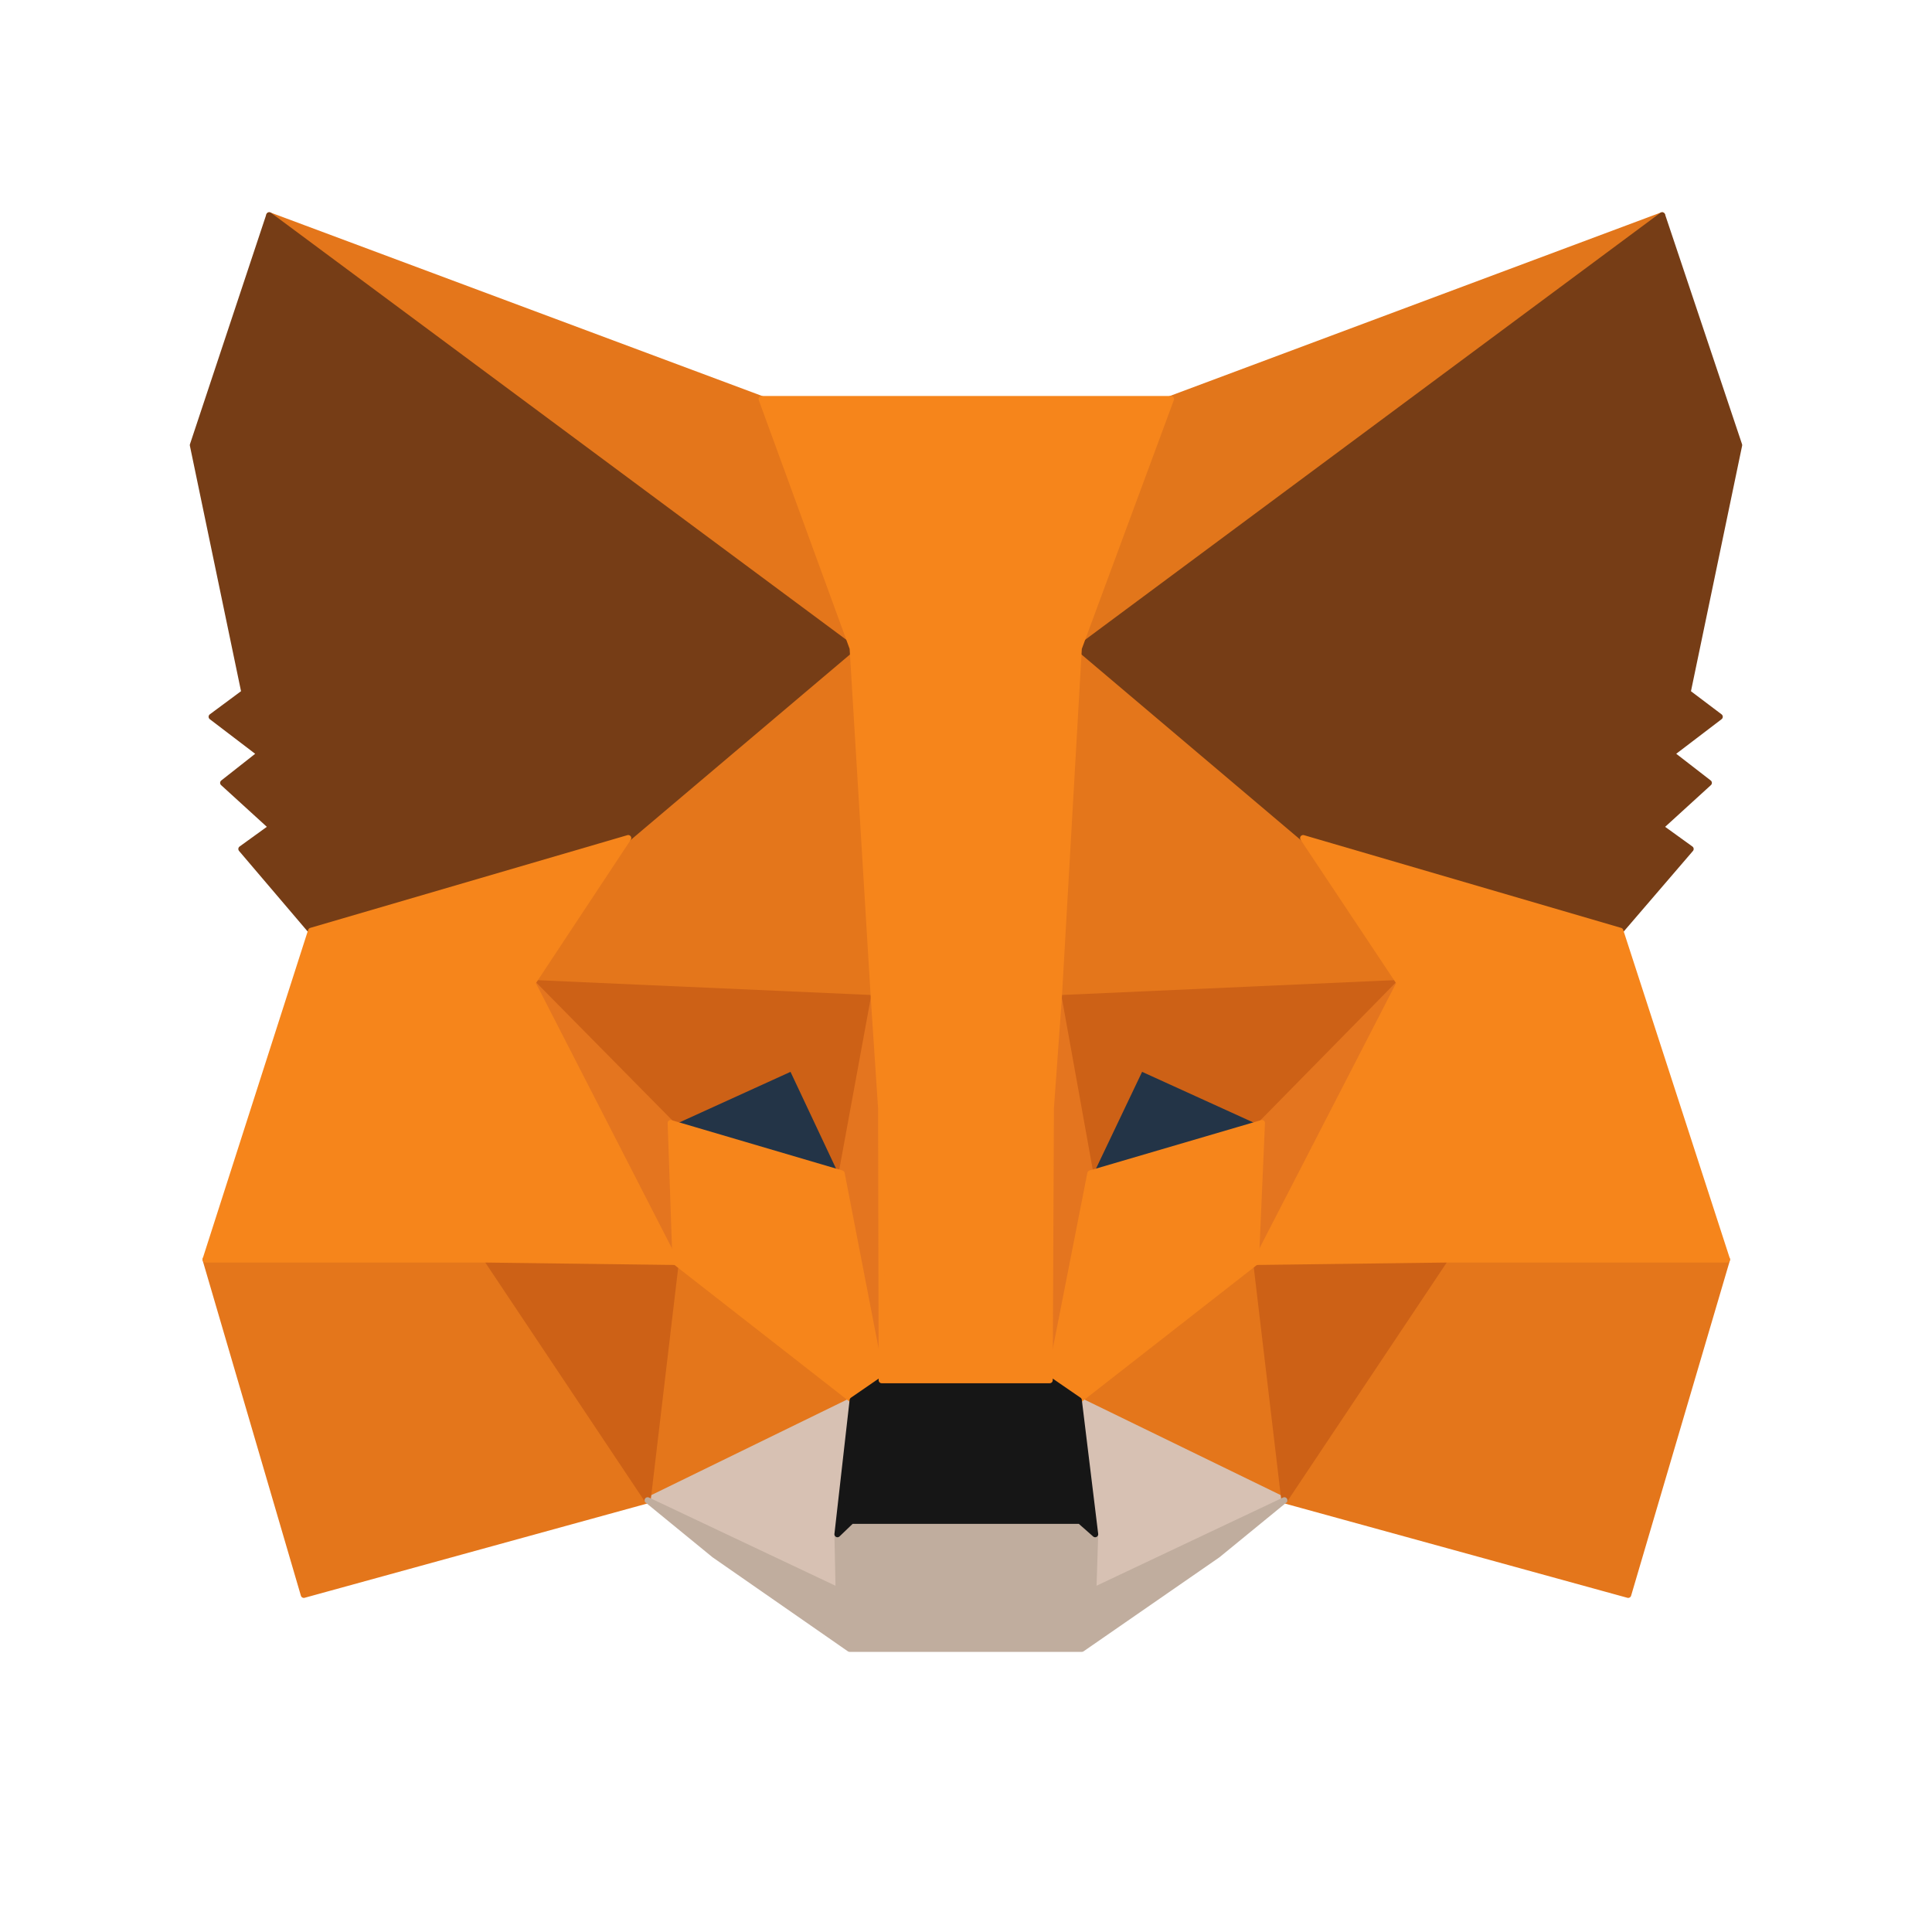
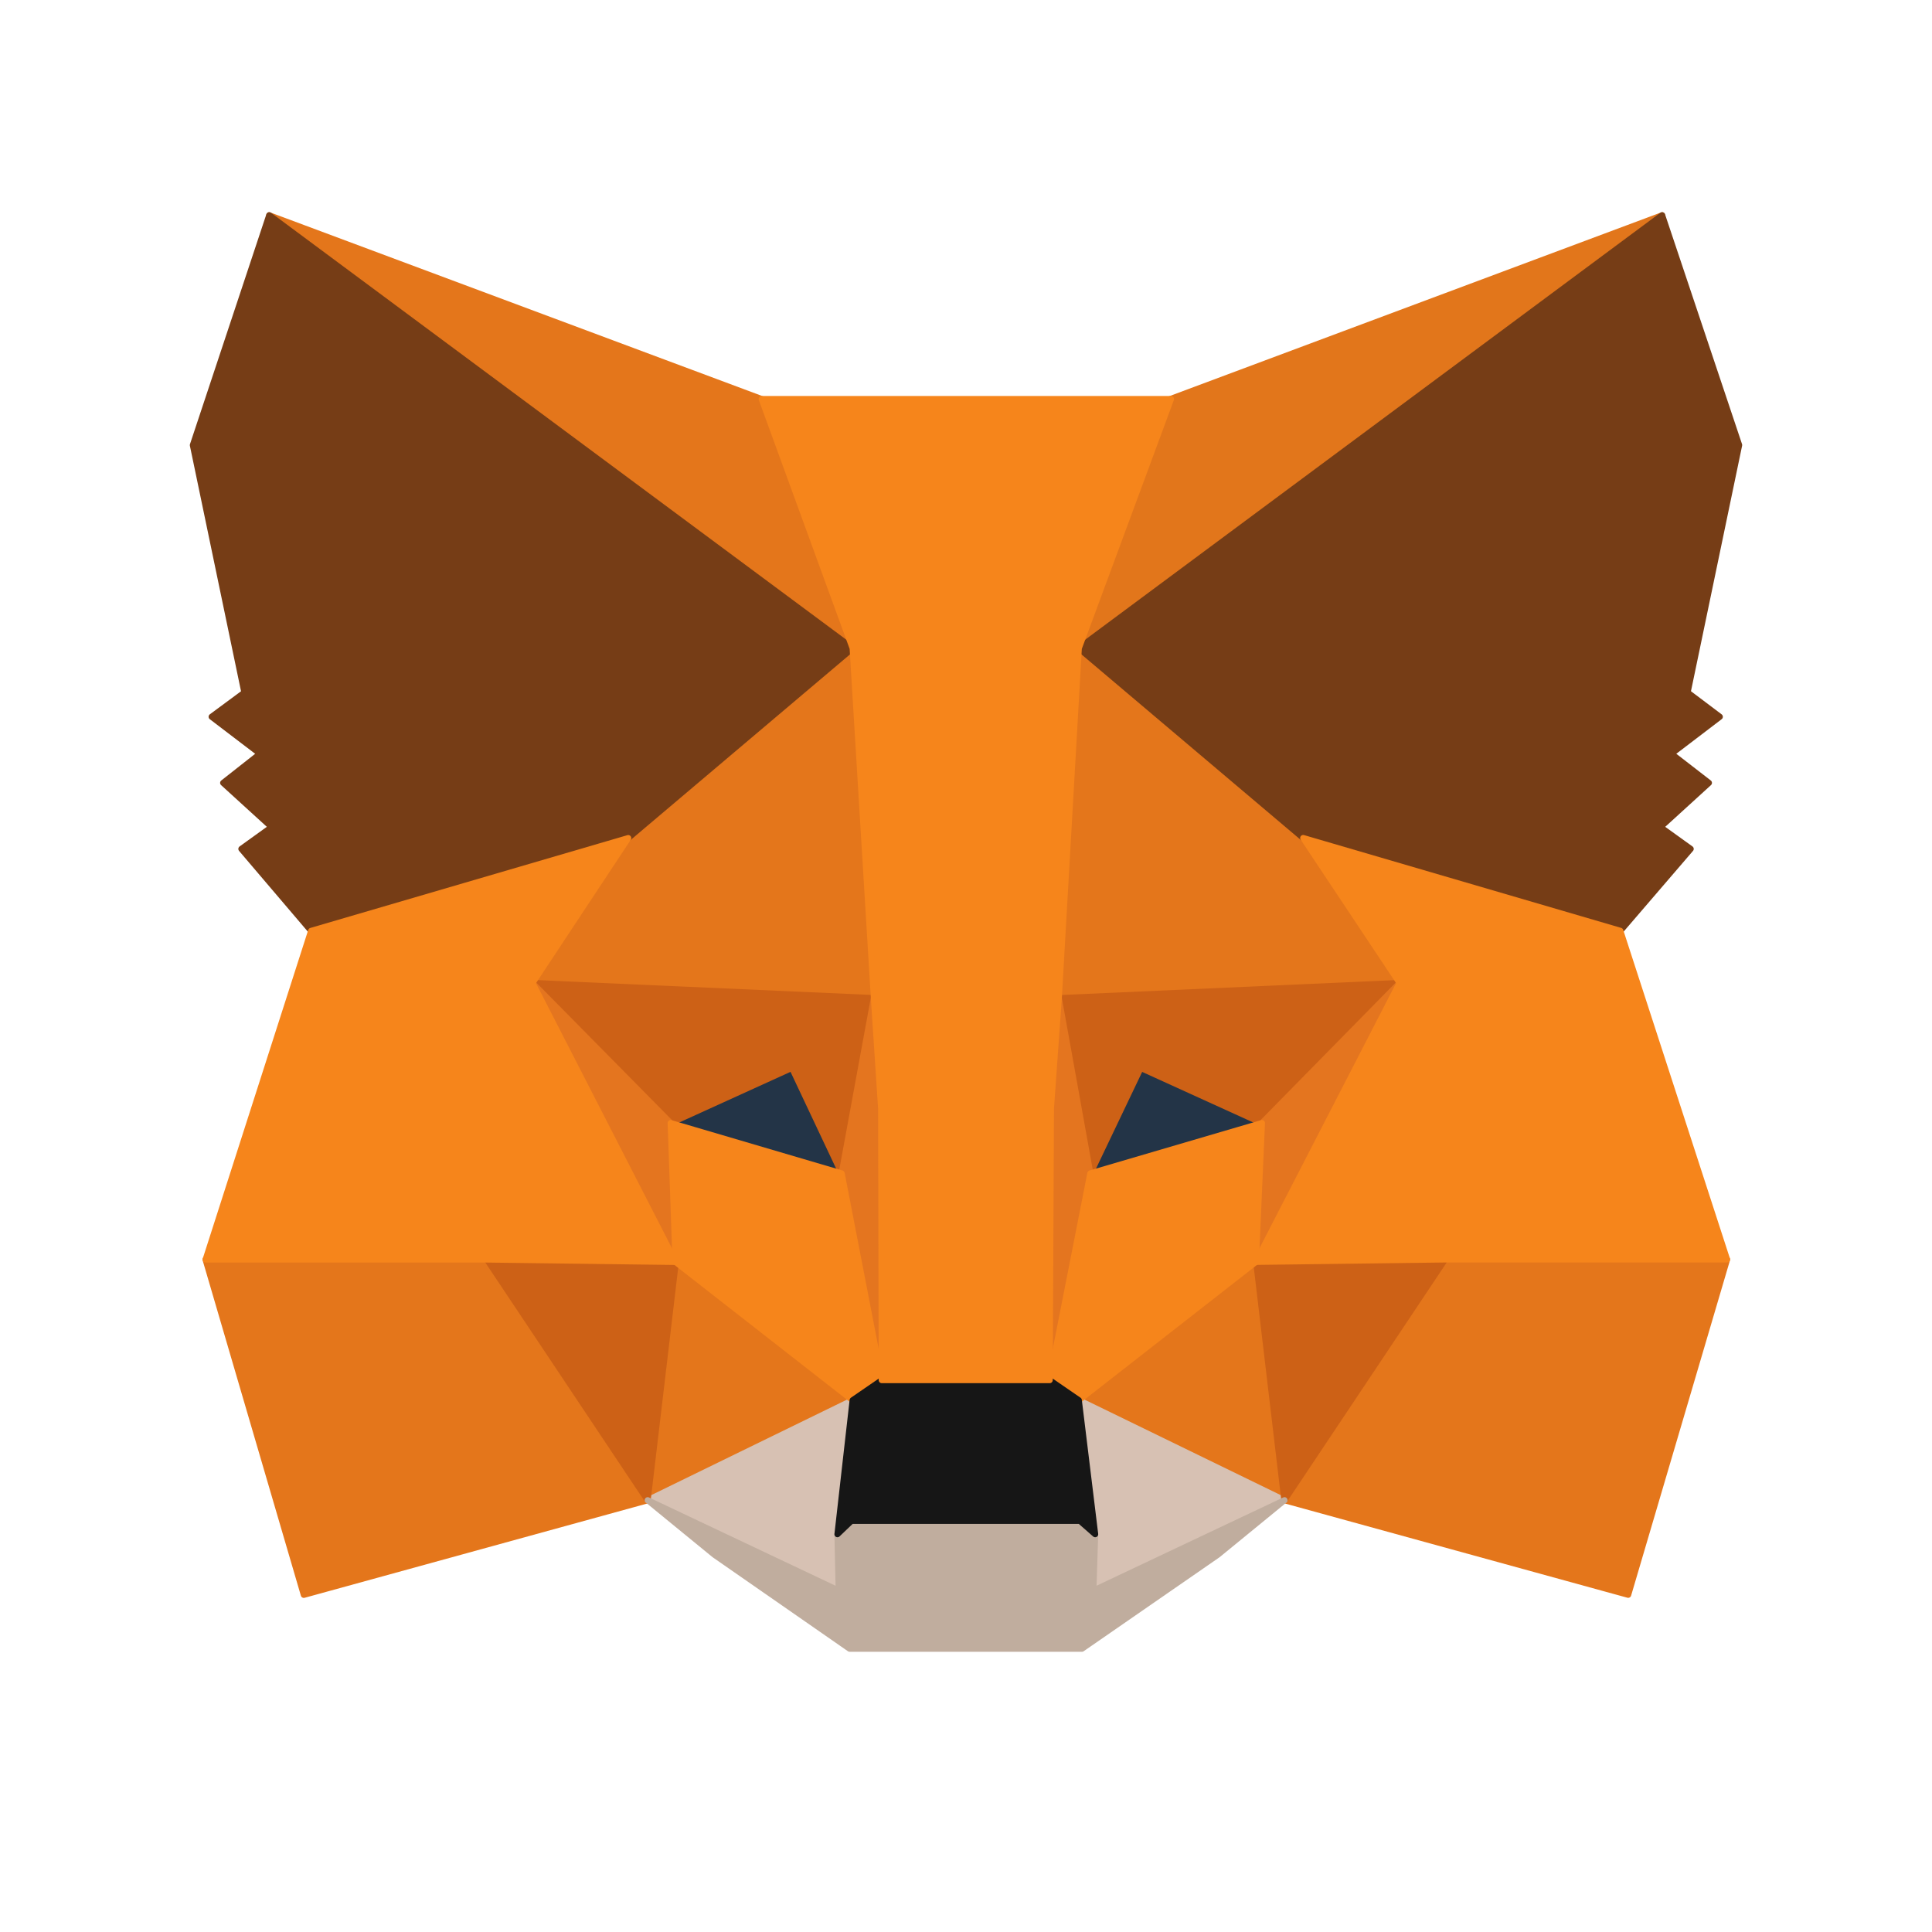
- <svg xmlns="http://www.w3.org/2000/svg" width="28" height="28" viewBox="0 0 28 28" fill="none">
-   <rect width="28" height="28" fill="white" />
-   <path d="M24.089 3.12L15.345 9.615L16.962 5.783L24.089 3.12Z" fill="#E2761B" stroke="#E2761B" stroke-width="0.088" stroke-linecap="round" stroke-linejoin="round" />
-   <path d="M3.902 3.12L12.576 9.676L11.038 5.783L3.902 3.12Z" fill="#E4761B" stroke="#E4761B" stroke-width="0.088" stroke-linecap="round" stroke-linejoin="round" />
-   <path d="M20.943 18.174L18.614 21.743L23.597 23.114L25.029 18.254L20.943 18.174Z" fill="#E4761B" stroke="#E4761B" stroke-width="0.088" stroke-linecap="round" stroke-linejoin="round" />
-   <path d="M2.979 18.254L4.403 23.114L9.386 21.743L7.057 18.174L2.979 18.254Z" fill="#E4761B" stroke="#E4761B" stroke-width="0.088" stroke-linecap="round" stroke-linejoin="round" />
-   <path d="M9.105 12.146L7.716 14.246L12.664 14.466L12.488 9.149L9.105 12.146Z" fill="#E4761B" stroke="#E4761B" stroke-width="0.088" stroke-linecap="round" stroke-linejoin="round" />
-   <path d="M18.886 12.146L15.459 9.087L15.345 14.466L20.284 14.246L18.886 12.146Z" fill="#E4761B" stroke="#E4761B" stroke-width="0.088" stroke-linecap="round" stroke-linejoin="round" />
-   <path d="M9.386 21.743L12.357 20.293L9.79 18.289L9.386 21.743Z" fill="#E4761B" stroke="#E4761B" stroke-width="0.088" stroke-linecap="round" stroke-linejoin="round" />
-   <path d="M15.635 20.293L18.614 21.743L18.201 18.289L15.635 20.293Z" fill="#E4761B" stroke="#E4761B" stroke-width="0.088" stroke-linecap="round" stroke-linejoin="round" />
-   <path d="M18.614 21.743L15.635 20.293L15.872 22.235L15.846 23.052L18.614 21.743Z" fill="#D7C1B3" stroke="#D7C1B3" stroke-width="0.088" stroke-linecap="round" stroke-linejoin="round" />
-   <path d="M9.386 21.743L12.154 23.052L12.137 22.235L12.357 20.293L9.386 21.743Z" fill="#D7C1B3" stroke="#D7C1B3" stroke-width="0.088" stroke-linecap="round" stroke-linejoin="round" />
-   <path d="M12.198 17.006L9.72 16.276L11.469 15.476L12.198 17.006Z" fill="#233447" stroke="#233447" stroke-width="0.088" stroke-linecap="round" stroke-linejoin="round" />
-   <path d="M15.793 17.006L16.522 15.476L18.28 16.276L15.793 17.006Z" fill="#233447" stroke="#233447" stroke-width="0.088" stroke-linecap="round" stroke-linejoin="round" />
-   <path d="M9.386 21.743L9.808 18.174L7.057 18.254L9.386 21.743Z" fill="#CD6116" stroke="#CD6116" stroke-width="0.088" stroke-linecap="round" stroke-linejoin="round" />
-   <path d="M18.192 18.174L18.614 21.743L20.943 18.254L18.192 18.174Z" fill="#CD6116" stroke="#CD6116" stroke-width="0.088" stroke-linecap="round" stroke-linejoin="round" />
-   <path d="M20.284 14.246L15.345 14.466L15.802 17.006L16.531 15.476L18.289 16.276L20.284 14.246Z" fill="#CD6116" stroke="#CD6116" stroke-width="0.088" stroke-linecap="round" stroke-linejoin="round" />
-   <path d="M9.72 16.276L11.478 15.476L12.198 17.006L12.664 14.466L7.716 14.246L9.72 16.276Z" fill="#CD6116" stroke="#CD6116" stroke-width="0.088" stroke-linecap="round" stroke-linejoin="round" />
-   <path d="M7.716 14.246L9.79 18.289L9.72 16.276L7.716 14.246Z" fill="#E4751F" stroke="#E4751F" stroke-width="0.088" stroke-linecap="round" stroke-linejoin="round" />
-   <path d="M18.289 16.276L18.201 18.289L20.284 14.246L18.289 16.276Z" fill="#E4751F" stroke="#E4751F" stroke-width="0.088" stroke-linecap="round" stroke-linejoin="round" />
-   <path d="M12.664 14.466L12.198 17.006L12.778 20.003L12.91 16.056L12.664 14.466Z" fill="#E4751F" stroke="#E4751F" stroke-width="0.088" stroke-linecap="round" stroke-linejoin="round" />
-   <path d="M15.345 14.466L15.107 16.048L15.213 20.003L15.802 17.006L15.345 14.466Z" fill="#E4751F" stroke="#E4751F" stroke-width="0.088" stroke-linecap="round" stroke-linejoin="round" />
-   <path d="M15.802 17.006L15.213 20.003L15.635 20.293L18.201 18.289L18.289 16.276L15.802 17.006Z" fill="#F6851B" stroke="#F6851B" stroke-width="0.088" stroke-linecap="round" stroke-linejoin="round" />
-   <path d="M9.72 16.276L9.79 18.289L12.357 20.293L12.778 20.003L12.198 17.006L9.72 16.276Z" fill="#F6851B" stroke="#F6851B" stroke-width="0.088" stroke-linecap="round" stroke-linejoin="round" />
-   <path d="M15.846 23.052L15.872 22.235L15.652 22.041H12.339L12.137 22.235L12.154 23.052L9.386 21.743L10.353 22.534L12.313 23.896H15.679L17.647 22.534L18.614 21.743L15.846 23.052Z" fill="#C0AD9E" stroke="#C0AD9E" stroke-width="0.088" stroke-linecap="round" stroke-linejoin="round" />
-   <path d="M15.635 20.293L15.213 20.003H12.778L12.357 20.293L12.137 22.235L12.339 22.041H15.652L15.872 22.235L15.635 20.293Z" fill="#161616" stroke="#161616" stroke-width="0.088" stroke-linecap="round" stroke-linejoin="round" />
-   <path d="M24.458 10.036L25.205 6.451L24.089 3.12L15.635 9.395L18.886 12.146L23.483 13.49L24.502 12.304L24.063 11.987L24.766 11.346L24.221 10.924L24.924 10.388L24.458 10.036Z" fill="#763D16" stroke="#763D16" stroke-width="0.088" stroke-linecap="round" stroke-linejoin="round" />
-   <path d="M2.795 6.451L3.542 10.036L3.067 10.388L3.77 10.924L3.234 11.346L3.937 11.987L3.498 12.304L4.508 13.49L9.105 12.146L12.357 9.395L3.902 3.12L2.795 6.451Z" fill="#763D16" stroke="#763D16" stroke-width="0.088" stroke-linecap="round" stroke-linejoin="round" />
-   <path d="M23.483 13.49L18.886 12.146L20.284 14.246L18.201 18.289L20.943 18.254H25.029L23.483 13.49Z" fill="#F6851B" stroke="#F6851B" stroke-width="0.088" stroke-linecap="round" stroke-linejoin="round" />
-   <path d="M9.105 12.146L4.508 13.49L2.979 18.254H7.057L9.79 18.289L7.716 14.246L9.105 12.146Z" fill="#F6851B" stroke="#F6851B" stroke-width="0.088" stroke-linecap="round" stroke-linejoin="round" />
-   <path d="M15.345 14.466L15.635 9.395L16.971 5.783H11.038L12.357 9.395L12.664 14.466L12.77 16.065L12.778 20.003H15.213L15.23 16.065L15.345 14.466Z" fill="#F6851B" stroke="#F6851B" stroke-width="0.088" stroke-linecap="round" stroke-linejoin="round" />
+ <svg xmlns="http://www.w3.org/2000/svg" fill="none" height="28" viewBox="0 0 28 28" width="28">
+   <path d="m0 0h28v28h-28z" fill="#fff" />
+   <g stroke-linecap="round" stroke-linejoin="round" stroke-width=".088">
+     <path d="m24.089 3.12-8.745 6.495 1.617-3.832z" fill="#e2761b" stroke="#e2761b" />
+     <path d="m3.902 3.12 8.674 6.556-1.538-3.893z" fill="#e4761b" stroke="#e4761b" />
+     <path d="m20.943 18.174-2.329 3.568 4.983 1.371 1.433-4.86z" fill="#e4761b" stroke="#e4761b" />
+     <path d="m2.979 18.254 1.424 4.86 4.983-1.371-2.329-3.568z" fill="#e4761b" stroke="#e4761b" />
+     <path d="m9.105 12.146-1.389 2.1 4.948.22-.176-5.317z" fill="#e4761b" stroke="#e4761b" />
+     <path d="m18.886 12.146-3.428-3.058-.114 5.379 4.939-.22z" fill="#e4761b" stroke="#e4761b" />
+     <path d="m9.386 21.743 2.971-1.45-2.566-2.004z" fill="#e4761b" stroke="#e4761b" />
+     <path d="m15.635 20.293 2.979 1.45-.413-3.454z" fill="#e4761b" stroke="#e4761b" />
+     <path d="m18.614 21.743-2.979-1.45.237 1.942-.026.817z" fill="#d7c1b3" stroke="#d7c1b3" />
+     <path d="m9.386 21.743 2.768 1.31-.018-.817.22-1.942z" fill="#d7c1b3" stroke="#d7c1b3" />
+     <path d="m12.198 17.006-2.478-.729 1.749-.8z" fill="#233447" stroke="#233447" />
+     <path d="m15.793 17.006.73-1.529 1.758.8z" fill="#233447" stroke="#233447" />
+     <path d="m9.386 21.743.422-3.568-2.751.079z" fill="#cd6116" stroke="#cd6116" />
+     <path d="m18.192 18.174.422 3.568 2.329-3.489z" fill="#cd6116" stroke="#cd6116" />
+     <path d="m20.284 14.246-4.939.22.457 2.54.73-1.529 1.758.8z" fill="#cd6116" stroke="#cd6116" />
+     <path d="m9.72 16.276 1.758-.8.721 1.529.466-2.54-4.948-.22z" fill="#cd6116" stroke="#cd6116" />
+     <path d="m7.716 14.246 2.074 4.043-.07-2.013z" fill="#e4751f" stroke="#e4751f" />
+     <path d="m18.289 16.276-.088 2.013 2.083-4.043z" fill="#e4751f" stroke="#e4751f" />
+     <path d="m12.664 14.466-.466 2.54.58 2.997.132-3.946z" fill="#e4751f" stroke="#e4751f" />
+     <path d="m15.345 14.466-.237 1.582.105 3.955.589-2.997z" fill="#e4751f" stroke="#e4751f" />
+     <path d="m15.802 17.006-.589 2.997.422.29 2.566-2.004.088-2.013z" fill="#f6851b" stroke="#f6851b" />
+     <path d="m9.72 16.276.07 2.013 2.566 2.004.422-.29-.58-2.997z" fill="#f6851b" stroke="#f6851b" />
+     <path d="m15.846 23.052.026-.817-.22-.193h-3.313l-.202.193.018.817-2.768-1.31.967.791 1.96 1.362h3.366l1.969-1.362.967-.791z" fill="#c0ad9e" stroke="#c0ad9e" />
+     <path d="m15.635 20.293-.422-.29h-2.434l-.422.29-.22 1.942.202-.193h3.313l.22.193z" fill="#161616" stroke="#161616" />
+     <path d="m24.458 10.036.747-3.586-1.116-3.331-8.454 6.275 3.252 2.751 4.596 1.345 1.02-1.187-.439-.316.703-.641-.545-.422.703-.536z" fill="#763d16" stroke="#763d16" />
+     <path d="m2.795 6.451.747 3.586-.475.351.703.536-.536.422.703.641-.439.316 1.011 1.187 4.596-1.345 3.252-2.751-8.455-6.275z" fill="#763d16" stroke="#763d16" />
+     <path d="m23.483 13.49-4.596-1.345 1.397 2.1-2.083 4.043 2.742-.035h4.087z" fill="#f6851b" stroke="#f6851b" />
+     <path d="m9.105 12.146-4.596 1.345-1.529 4.763h4.078l2.733.035-2.074-4.043z" fill="#f6851b" stroke="#f6851b" />
+     <path d="m15.345 14.466.29-5.071 1.336-3.612h-5.932l1.318 3.612.308 5.071.105 1.599.009 3.937h2.434l.018-3.937z" fill="#f6851b" stroke="#f6851b" />
+   </g>
</svg>
